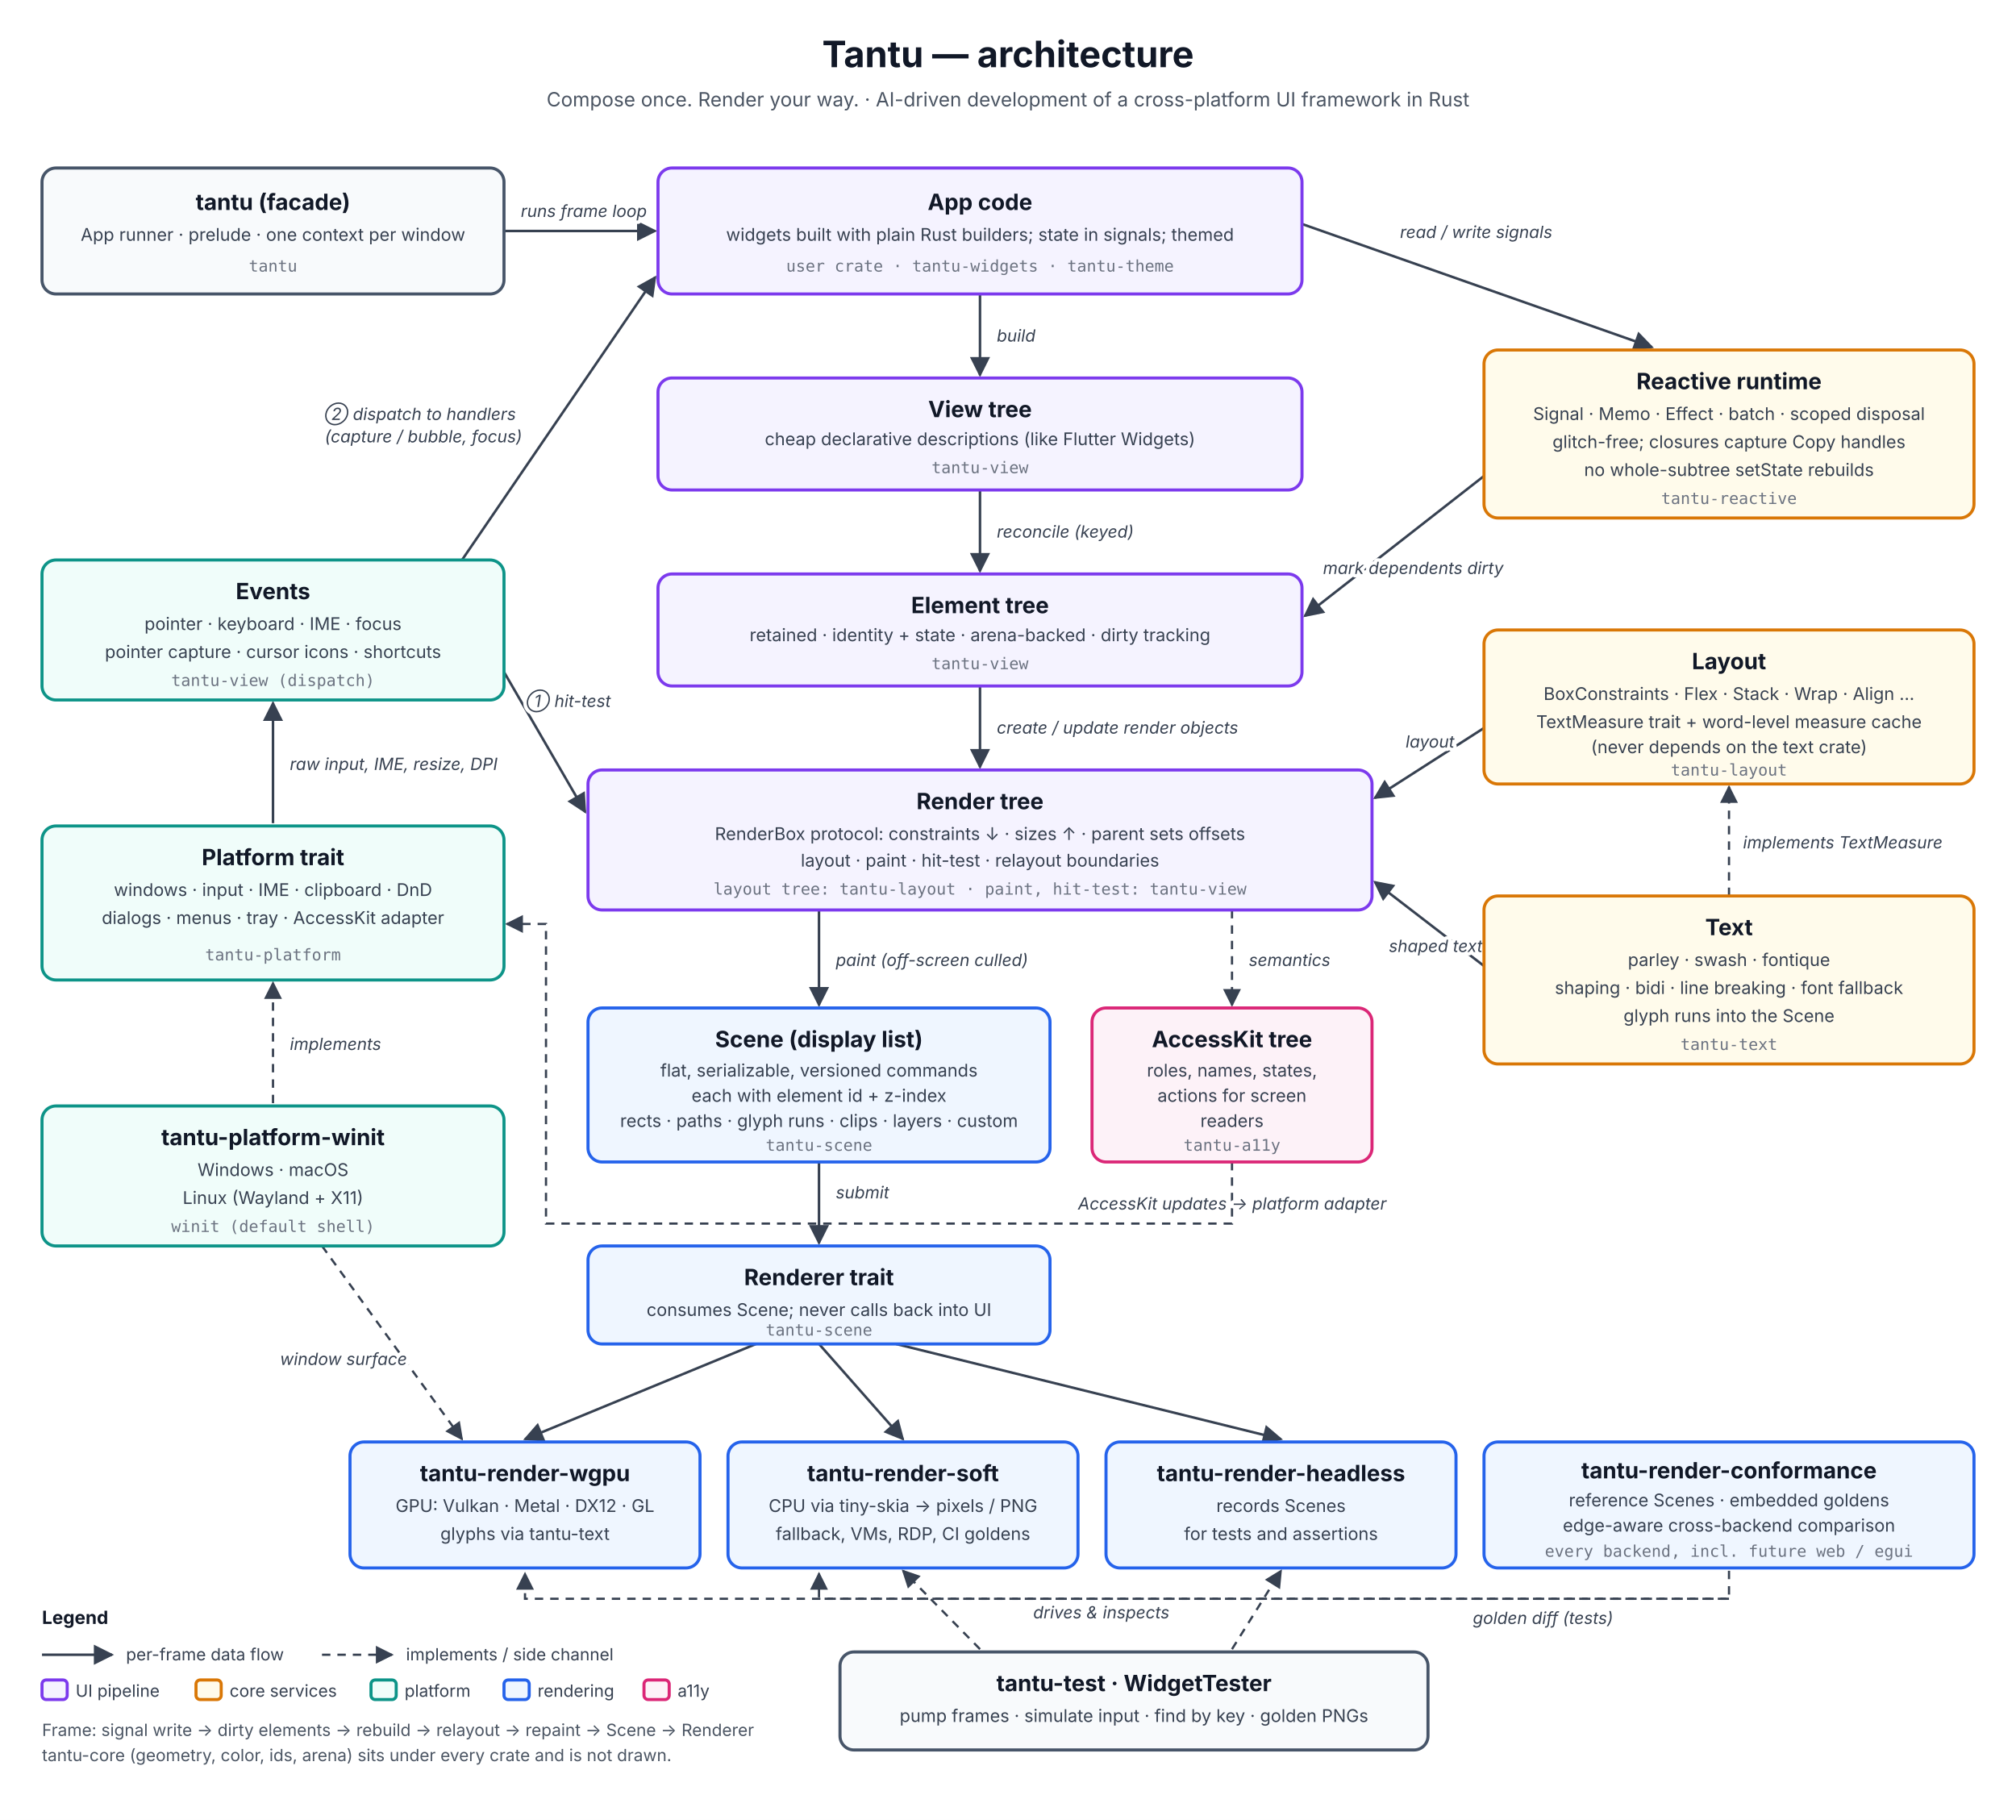
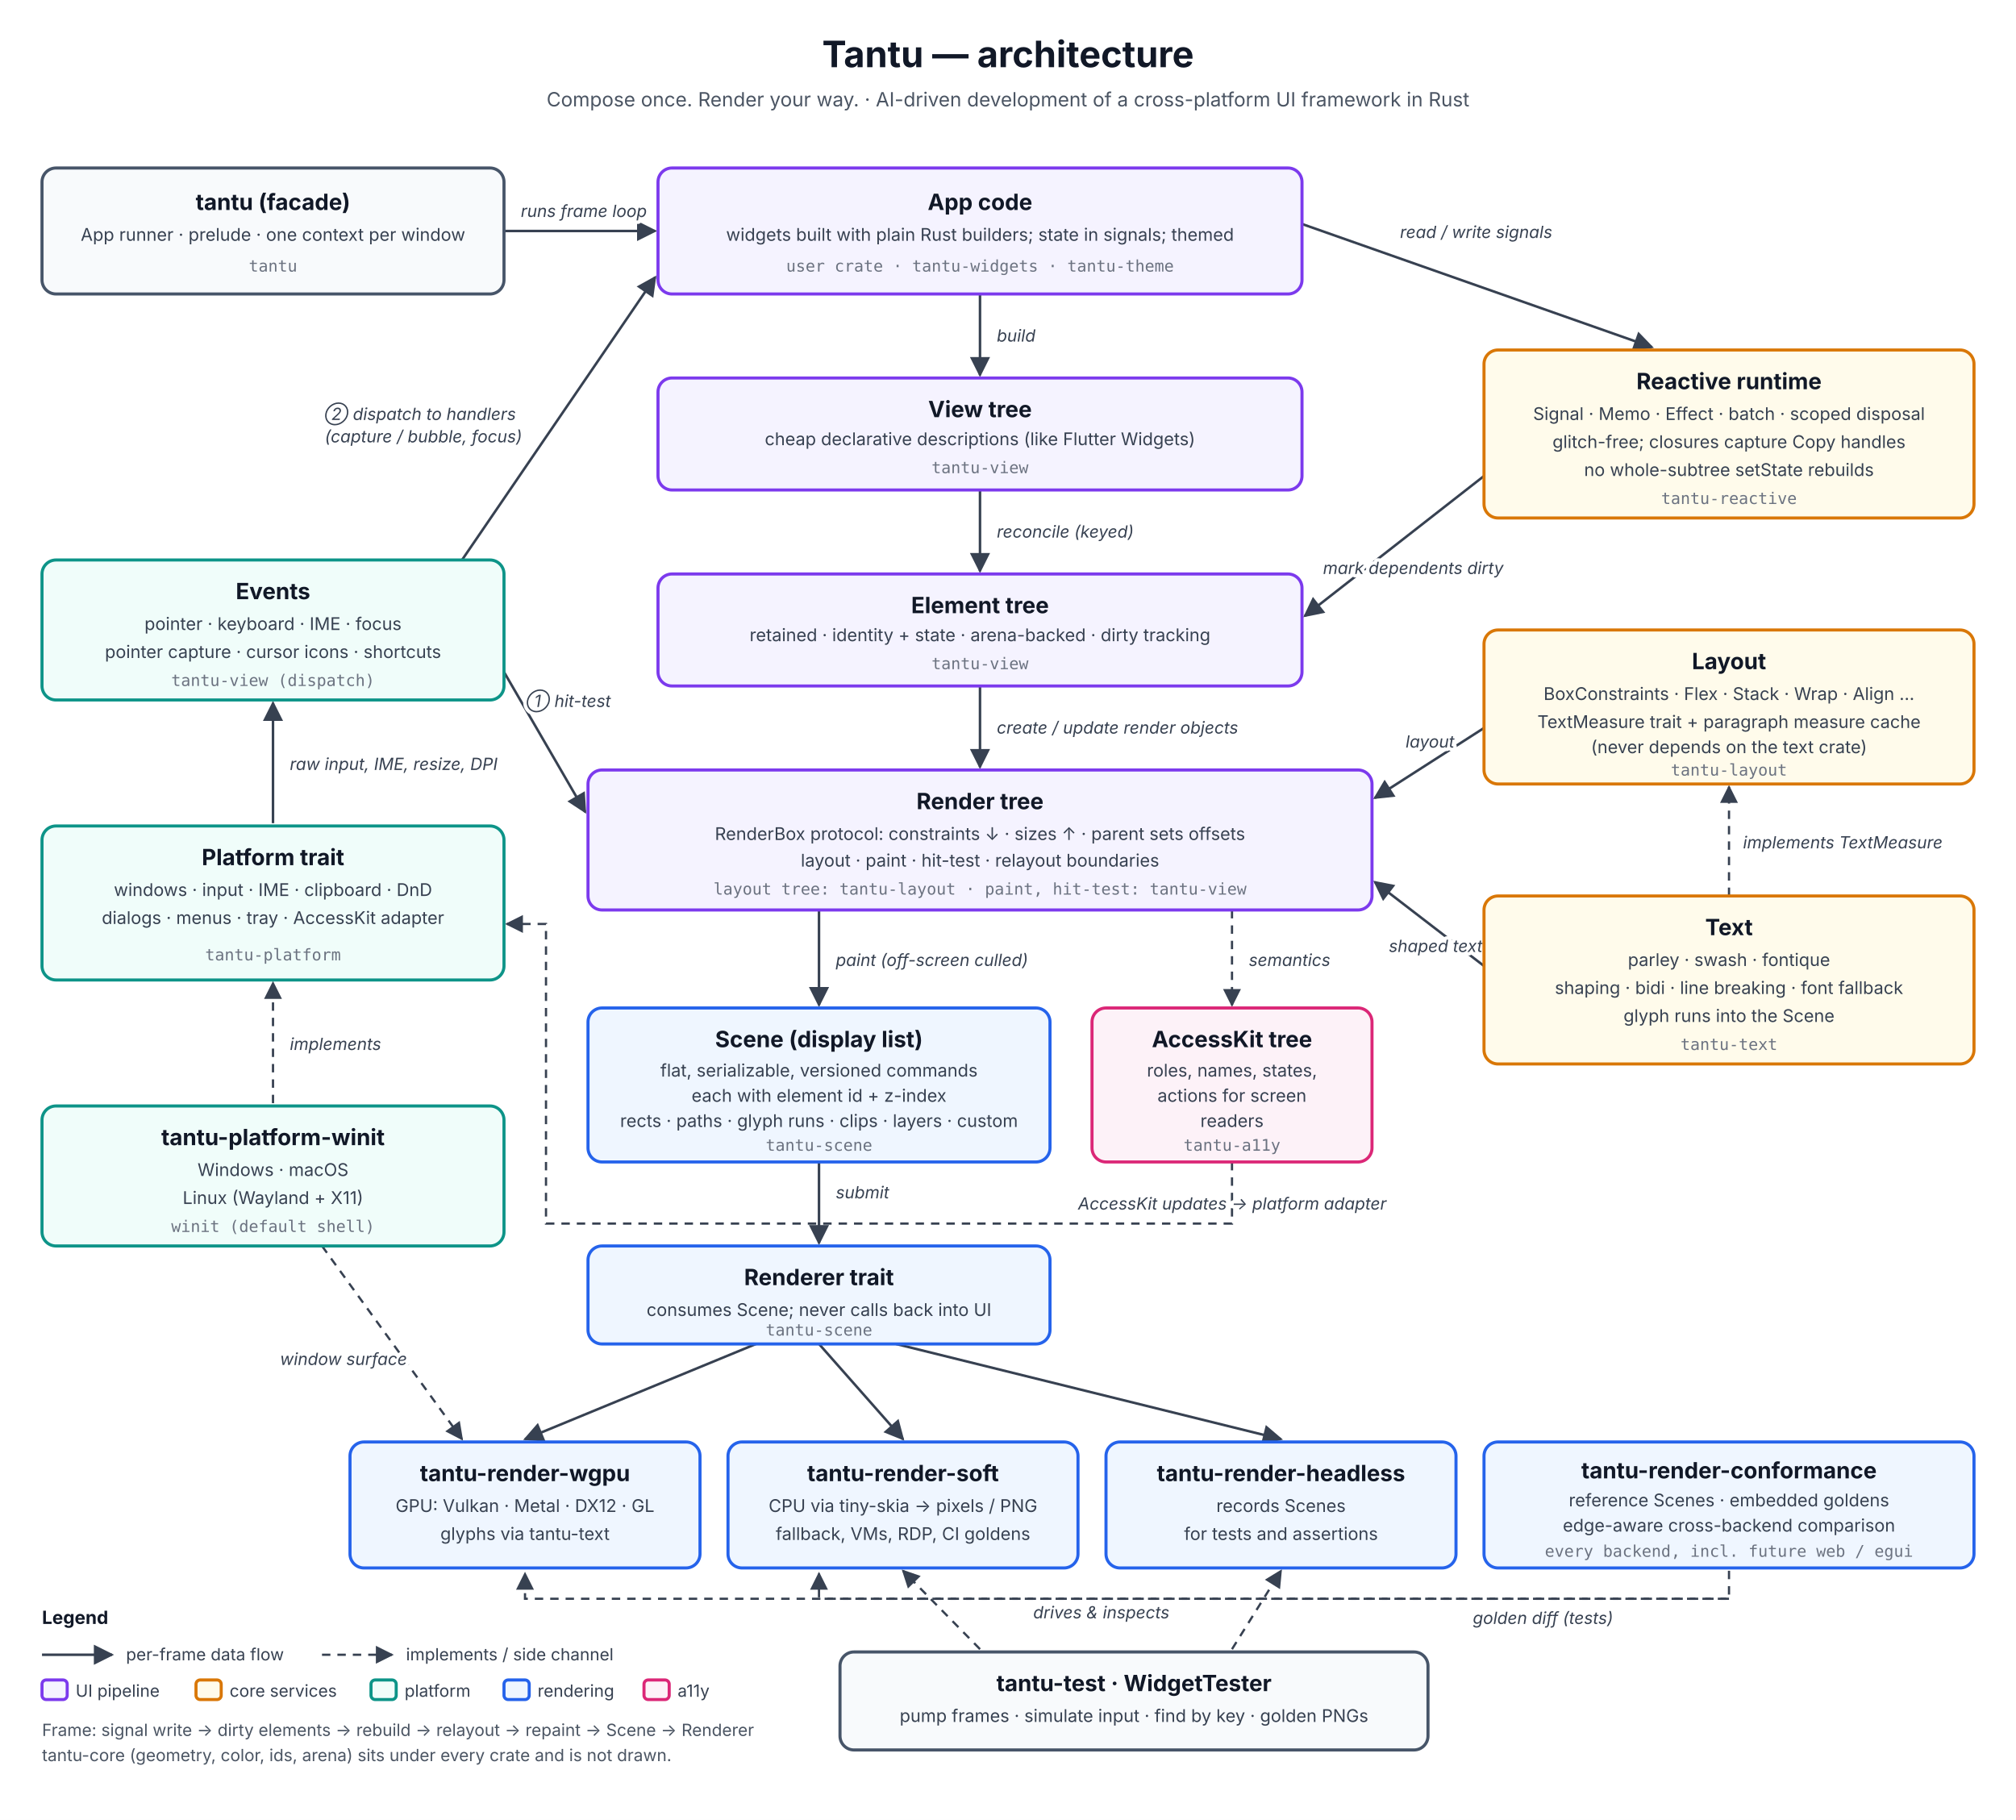
<svg xmlns="http://www.w3.org/2000/svg" width="1440" height="1300" viewBox="0 0 1440 1300" font-family="Inter, 'Segoe UI', Helvetica, Arial, sans-serif">
  <defs>
    <marker id="arrow" viewBox="0 0 10 10" refX="9" refY="5" markerWidth="8" markerHeight="8" orient="auto-start-reverse">
      <path d="M0,0 L10,5 L0,10 z" fill="#374151" />
    </marker>
    <style>
      .t  { font-size: 16px; font-weight: 700; fill: #111827; text-anchor: middle; }
      .b  { font-size: 12.5px; fill: #374151; text-anchor: middle; }
      .c  { font-size: 11.5px; fill: #6b7280; text-anchor: middle; font-family: 'JetBrains Mono', Consolas, monospace; }
      .lbl { font-size: 12px; font-style: italic; fill: #374151; paint-order: stroke; stroke: #ffffff; stroke-width: 5px; stroke-linejoin: round; }
      .edge { stroke: #374151; stroke-width: 1.8; fill: none; marker-end: url(#arrow); }
      .side { stroke: #374151; stroke-width: 1.6; fill: none; stroke-dasharray: 6 5; marker-end: url(#arrow); }
      .pipe { fill: #f5f3ff; stroke: #7c3aed; stroke-width: 2.2; }
      .svc  { fill: #fffbeb; stroke: #d97706; stroke-width: 2.2; }
      .plat { fill: #f0fdfa; stroke: #0d9488; stroke-width: 2.2; }
      .rend { fill: #eff6ff; stroke: #2563eb; stroke-width: 2.2; }
      .a11y { fill: #fdf2f8; stroke: #db2777; stroke-width: 2.2; }
      .tool { fill: #f8fafc; stroke: #475569; stroke-width: 2.2; }
    </style>
  </defs>
  <rect width="1440" height="1300" fill="#ffffff" />
  <text x="720" y="48" style="font-size:26px;font-weight:700;fill:#111827;text-anchor:middle">Tantu — architecture</text>
  <text x="720" y="76" style="font-size:14px;fill:#4b5563;text-anchor:middle">Compose once. Render your way. · AI-driven development of a cross-platform UI framework in Rust</text>
  <path class="edge" d="M700,210 L700,268" />
  <text class="lbl" x="712" y="244">build</text>
  <path class="edge" d="M700,350 L700,408" />
  <text class="lbl" x="712" y="384">reconcile (keyed)</text>
  <path class="edge" d="M700,490 L700,548" />
  <text class="lbl" x="712" y="524">create / update render objects</text>
  <path class="edge" d="M585,650 L585,718" />
  <text class="lbl" x="597" y="690">paint (off-screen culled)</text>
  <path class="side" d="M880,650 L880,718" />
  <text class="lbl" x="892" y="690">semantics</text>
  <path class="edge" d="M585,830 L585,888" />
  <text class="lbl" x="597" y="856">submit</text>
  <path class="edge" d="M540,960 L375,1028" />
  <path class="edge" d="M585,960 L645,1028" />
  <path class="edge" d="M640,960 L915,1028" />
  <path class="edge" d="M360,165 L468,165" />
  <text class="lbl" x="372" y="155">runs frame loop</text>
  <path class="edge" d="M930,160 L1180,248" />
  <text class="lbl" x="1000" y="170">read / write signals</text>
  <path class="edge" d="M1060,340 L932,440" />
  <text class="lbl" x="945" y="410">mark dependents dirty</text>
  <path class="edge" d="M1060,520 L982,570" />
  <text class="lbl" x="1004" y="534">layout</text>
  <path class="edge" d="M1060,690 L982,630" />
  <text class="lbl" x="992" y="680">shaped text</text>
  <path class="side" d="M1235,640 L1235,562" />
  <text class="lbl" x="1245" y="606">implements TextMeasure</text>
  <path class="edge" d="M360,480 L418,580" />
  <text class="lbl" x="376" y="505">① hit-test</text>
  <path class="edge" d="M330,400 L468,198" />
  <text class="lbl" x="232" y="300">② dispatch to handlers</text>
  <text class="lbl" x="232" y="316">(capture / bubble, focus)</text>
  <path class="edge" d="M195,588 L195,502" />
  <text class="lbl" x="207" y="550">raw input, IME, resize, DPI</text>
  <path class="side" d="M195,788 L195,702" />
  <text class="lbl" x="207" y="750">implements</text>
  <path class="side" d="M230,890 L330,1028" />
  <text class="lbl" x="200" y="975">window surface</text>
  <path class="side" d="M880,830 L880,874 L390,874 L390,660 L362,660" />
  <text class="lbl" x="770" y="864">AccessKit updates → platform adapter</text>
  <path class="side" d="M700,1178 L645,1122" />
  <path class="side" d="M880,1178 L915,1122" />
  <text class="lbl" x="738" y="1156">drives &amp; inspects</text>
  <path class="side" d="M1235,1122 L1235,1142 L585,1142 L585,1124" />
  <path class="side" d="M1235,1142 L375,1142 L375,1124" />
  <text class="lbl" x="1052" y="1160">golden diff (tests)</text>
  <rect class="tool" x="30" y="120" width="330" height="90" rx="10" />
  <text class="t" x="195" y="150">tantu (facade)</text>
  <text class="b" x="195" y="172">App runner · prelude · one context per window</text>
  <text class="c" x="195" y="194">tantu</text>
  <rect class="pipe" x="470" y="120" width="460" height="90" rx="10" />
  <text class="t" x="700" y="150">App code</text>
  <text class="b" x="700" y="172">widgets built with plain Rust builders; state in signals; themed</text>
  <text class="c" x="700" y="194">user crate · tantu-widgets · tantu-theme</text>
  <rect class="pipe" x="470" y="270" width="460" height="80" rx="10" />
  <text class="t" x="700" y="298">View tree</text>
  <text class="b" x="700" y="318">cheap declarative descriptions (like Flutter Widgets)</text>
  <text class="c" x="700" y="338">tantu-view</text>
  <rect class="pipe" x="470" y="410" width="460" height="80" rx="10" />
  <text class="t" x="700" y="438">Element tree</text>
  <text class="b" x="700" y="458">retained · identity + state · arena-backed · dirty tracking</text>
  <text class="c" x="700" y="478">tantu-view</text>
  <rect class="pipe" x="420" y="550" width="560" height="100" rx="10" />
  <text class="t" x="700" y="578">Render tree</text>
  <text class="b" x="700" y="600">RenderBox protocol: constraints ↓ · sizes ↑ · parent sets offsets</text>
  <text class="b" x="700" y="619">layout · paint · hit-test · relayout boundaries</text>
  <text class="c" x="700" y="639">layout tree: tantu-layout · paint, hit-test: tantu-view</text>
  <rect class="rend" x="420" y="720" width="330" height="110" rx="10" />
  <text class="t" x="585" y="748">Scene (display list)</text>
  <text class="b" x="585" y="769">flat, serializable, versioned commands</text>
  <text class="b" x="585" y="787">each with element id + z-index</text>
  <text class="b" x="585" y="805">rects · paths · glyph runs · clips · layers · custom</text>
  <text class="c" x="585" y="822">tantu-scene</text>
  <rect class="a11y" x="780" y="720" width="200" height="110" rx="10" />
  <text class="t" x="880" y="748">AccessKit tree</text>
  <text class="b" x="880" y="769">roles, names, states,</text>
  <text class="b" x="880" y="787">actions for screen</text>
  <text class="b" x="880" y="805">readers</text>
  <text class="c" x="880" y="822">tantu-a11y</text>
  <rect class="rend" x="420" y="890" width="330" height="70" rx="10" />
  <text class="t" x="585" y="918">Renderer trait</text>
  <text class="b" x="585" y="940">consumes Scene; never calls back into UI</text>
  <text class="c" x="585" y="954">tantu-scene</text>
  <rect class="rend" x="250" y="1030" width="250" height="90" rx="10" />
  <text class="t" x="375" y="1058">tantu-render-wgpu</text>
  <text class="b" x="375" y="1080">GPU: Vulkan · Metal · DX12 · GL</text>
  <text class="b" x="375" y="1100">glyphs via tantu-text</text>
  <rect class="rend" x="520" y="1030" width="250" height="90" rx="10" />
  <text class="t" x="645" y="1058">tantu-render-soft</text>
  <text class="b" x="645" y="1080">CPU via tiny-skia → pixels / PNG</text>
  <text class="b" x="645" y="1100">fallback, VMs, RDP, CI goldens</text>
  <rect class="rend" x="790" y="1030" width="250" height="90" rx="10" />
  <text class="t" x="915" y="1058">tantu-render-headless</text>
  <text class="b" x="915" y="1080">records Scenes</text>
  <text class="b" x="915" y="1100">for tests and assertions</text>
  <rect class="rend" x="1060" y="1030" width="350" height="90" rx="10" />
  <text class="t" x="1235" y="1056">tantu-render-conformance</text>
  <text class="b" x="1235" y="1076">reference Scenes · embedded goldens</text>
  <text class="b" x="1235" y="1094">edge-aware cross-backend comparison</text>
  <text class="c" x="1235" y="1112">every backend, incl. future web / egui</text>
  <rect class="tool" x="600" y="1180" width="420" height="70" rx="10" />
  <text class="t" x="810" y="1208">tantu-test · WidgetTester</text>
  <text class="b" x="810" y="1230">pump frames · simulate input · find by key · golden PNGs</text>
  <rect class="svc" x="1060" y="250" width="350" height="120" rx="10" />
  <text class="t" x="1235" y="278">Reactive runtime</text>
  <text class="b" x="1235" y="300">Signal · Memo · Effect · batch · scoped disposal</text>
  <text class="b" x="1235" y="320">glitch-free; closures capture Copy handles</text>
  <text class="b" x="1235" y="340">no whole-subtree setState rebuilds</text>
  <text class="c" x="1235" y="360">tantu-reactive</text>
  <rect class="svc" x="1060" y="450" width="350" height="110" rx="10" />
  <text class="t" x="1235" y="478">Layout</text>
  <text class="b" x="1235" y="500">BoxConstraints · Flex · Stack · Wrap · Align …</text>
-   <text class="b" x="1235" y="520">TextMeasure trait + word-level measure cache</text>
+   <text class="b" x="1235" y="520">TextMeasure trait + paragraph measure cache</text>
  <text class="b" x="1235" y="538">(never depends on the text crate)</text>
  <text class="c" x="1235" y="554">tantu-layout</text>
  <rect class="svc" x="1060" y="640" width="350" height="120" rx="10" />
  <text class="t" x="1235" y="668">Text</text>
  <text class="b" x="1235" y="690">parley · swash · fontique</text>
  <text class="b" x="1235" y="710">shaping · bidi · line breaking · font fallback</text>
  <text class="b" x="1235" y="730">glyph runs into the Scene</text>
  <text class="c" x="1235" y="750">tantu-text</text>
  <rect class="plat" x="30" y="400" width="330" height="100" rx="10" />
  <text class="t" x="195" y="428">Events</text>
  <text class="b" x="195" y="450">pointer · keyboard · IME · focus</text>
  <text class="b" x="195" y="470">pointer capture · cursor icons · shortcuts</text>
  <text class="c" x="195" y="490">tantu-view (dispatch)</text>
  <rect class="plat" x="30" y="590" width="330" height="110" rx="10" />
  <text class="t" x="195" y="618">Platform trait</text>
  <text class="b" x="195" y="640">windows · input · IME · clipboard · DnD</text>
  <text class="b" x="195" y="660">dialogs · menus · tray · AccessKit adapter</text>
  <text class="c" x="195" y="686">tantu-platform</text>
  <rect class="plat" x="30" y="790" width="330" height="100" rx="10" />
  <text class="t" x="195" y="818">tantu-platform-winit</text>
  <text class="b" x="195" y="840">Windows · macOS</text>
  <text class="b" x="195" y="860">Linux (Wayland + X11)</text>
  <text class="c" x="195" y="880">winit (default shell)</text>
  <g transform="translate(30,1160)">
    <text x="0" y="0" style="font-size:13px;font-weight:700;fill:#111827">Legend</text>
    <path class="edge" d="M0,22 L50,22" />
    <text x="60" y="26" style="font-size:12px;fill:#374151">per-frame data flow</text>
    <path class="side" d="M200,22 L250,22" />
    <text x="260" y="26" style="font-size:12px;fill:#374151">implements / side channel</text>
    <rect class="pipe" x="0" y="40" width="18" height="14" rx="3" />
    <text x="24" y="52" style="font-size:12px;fill:#374151">UI pipeline</text>
    <rect class="svc" x="110" y="40" width="18" height="14" rx="3" />
    <text x="134" y="52" style="font-size:12px;fill:#374151">core services</text>
    <rect class="plat" x="235" y="40" width="18" height="14" rx="3" />
    <text x="259" y="52" style="font-size:12px;fill:#374151">platform</text>
    <rect class="rend" x="330" y="40" width="18" height="14" rx="3" />
    <text x="354" y="52" style="font-size:12px;fill:#374151">rendering</text>
    <rect class="a11y" x="430" y="40" width="18" height="14" rx="3" />
    <text x="454" y="52" style="font-size:12px;fill:#374151">a11y</text>
    <text x="0" y="80" style="font-size:12px;fill:#4b5563">Frame: signal write → dirty elements → rebuild → relayout → repaint → Scene → Renderer</text>
    <text x="0" y="98" style="font-size:12px;fill:#4b5563">tantu-core (geometry, color, ids, arena) sits under every crate and is not drawn.</text>
  </g>
</svg>
